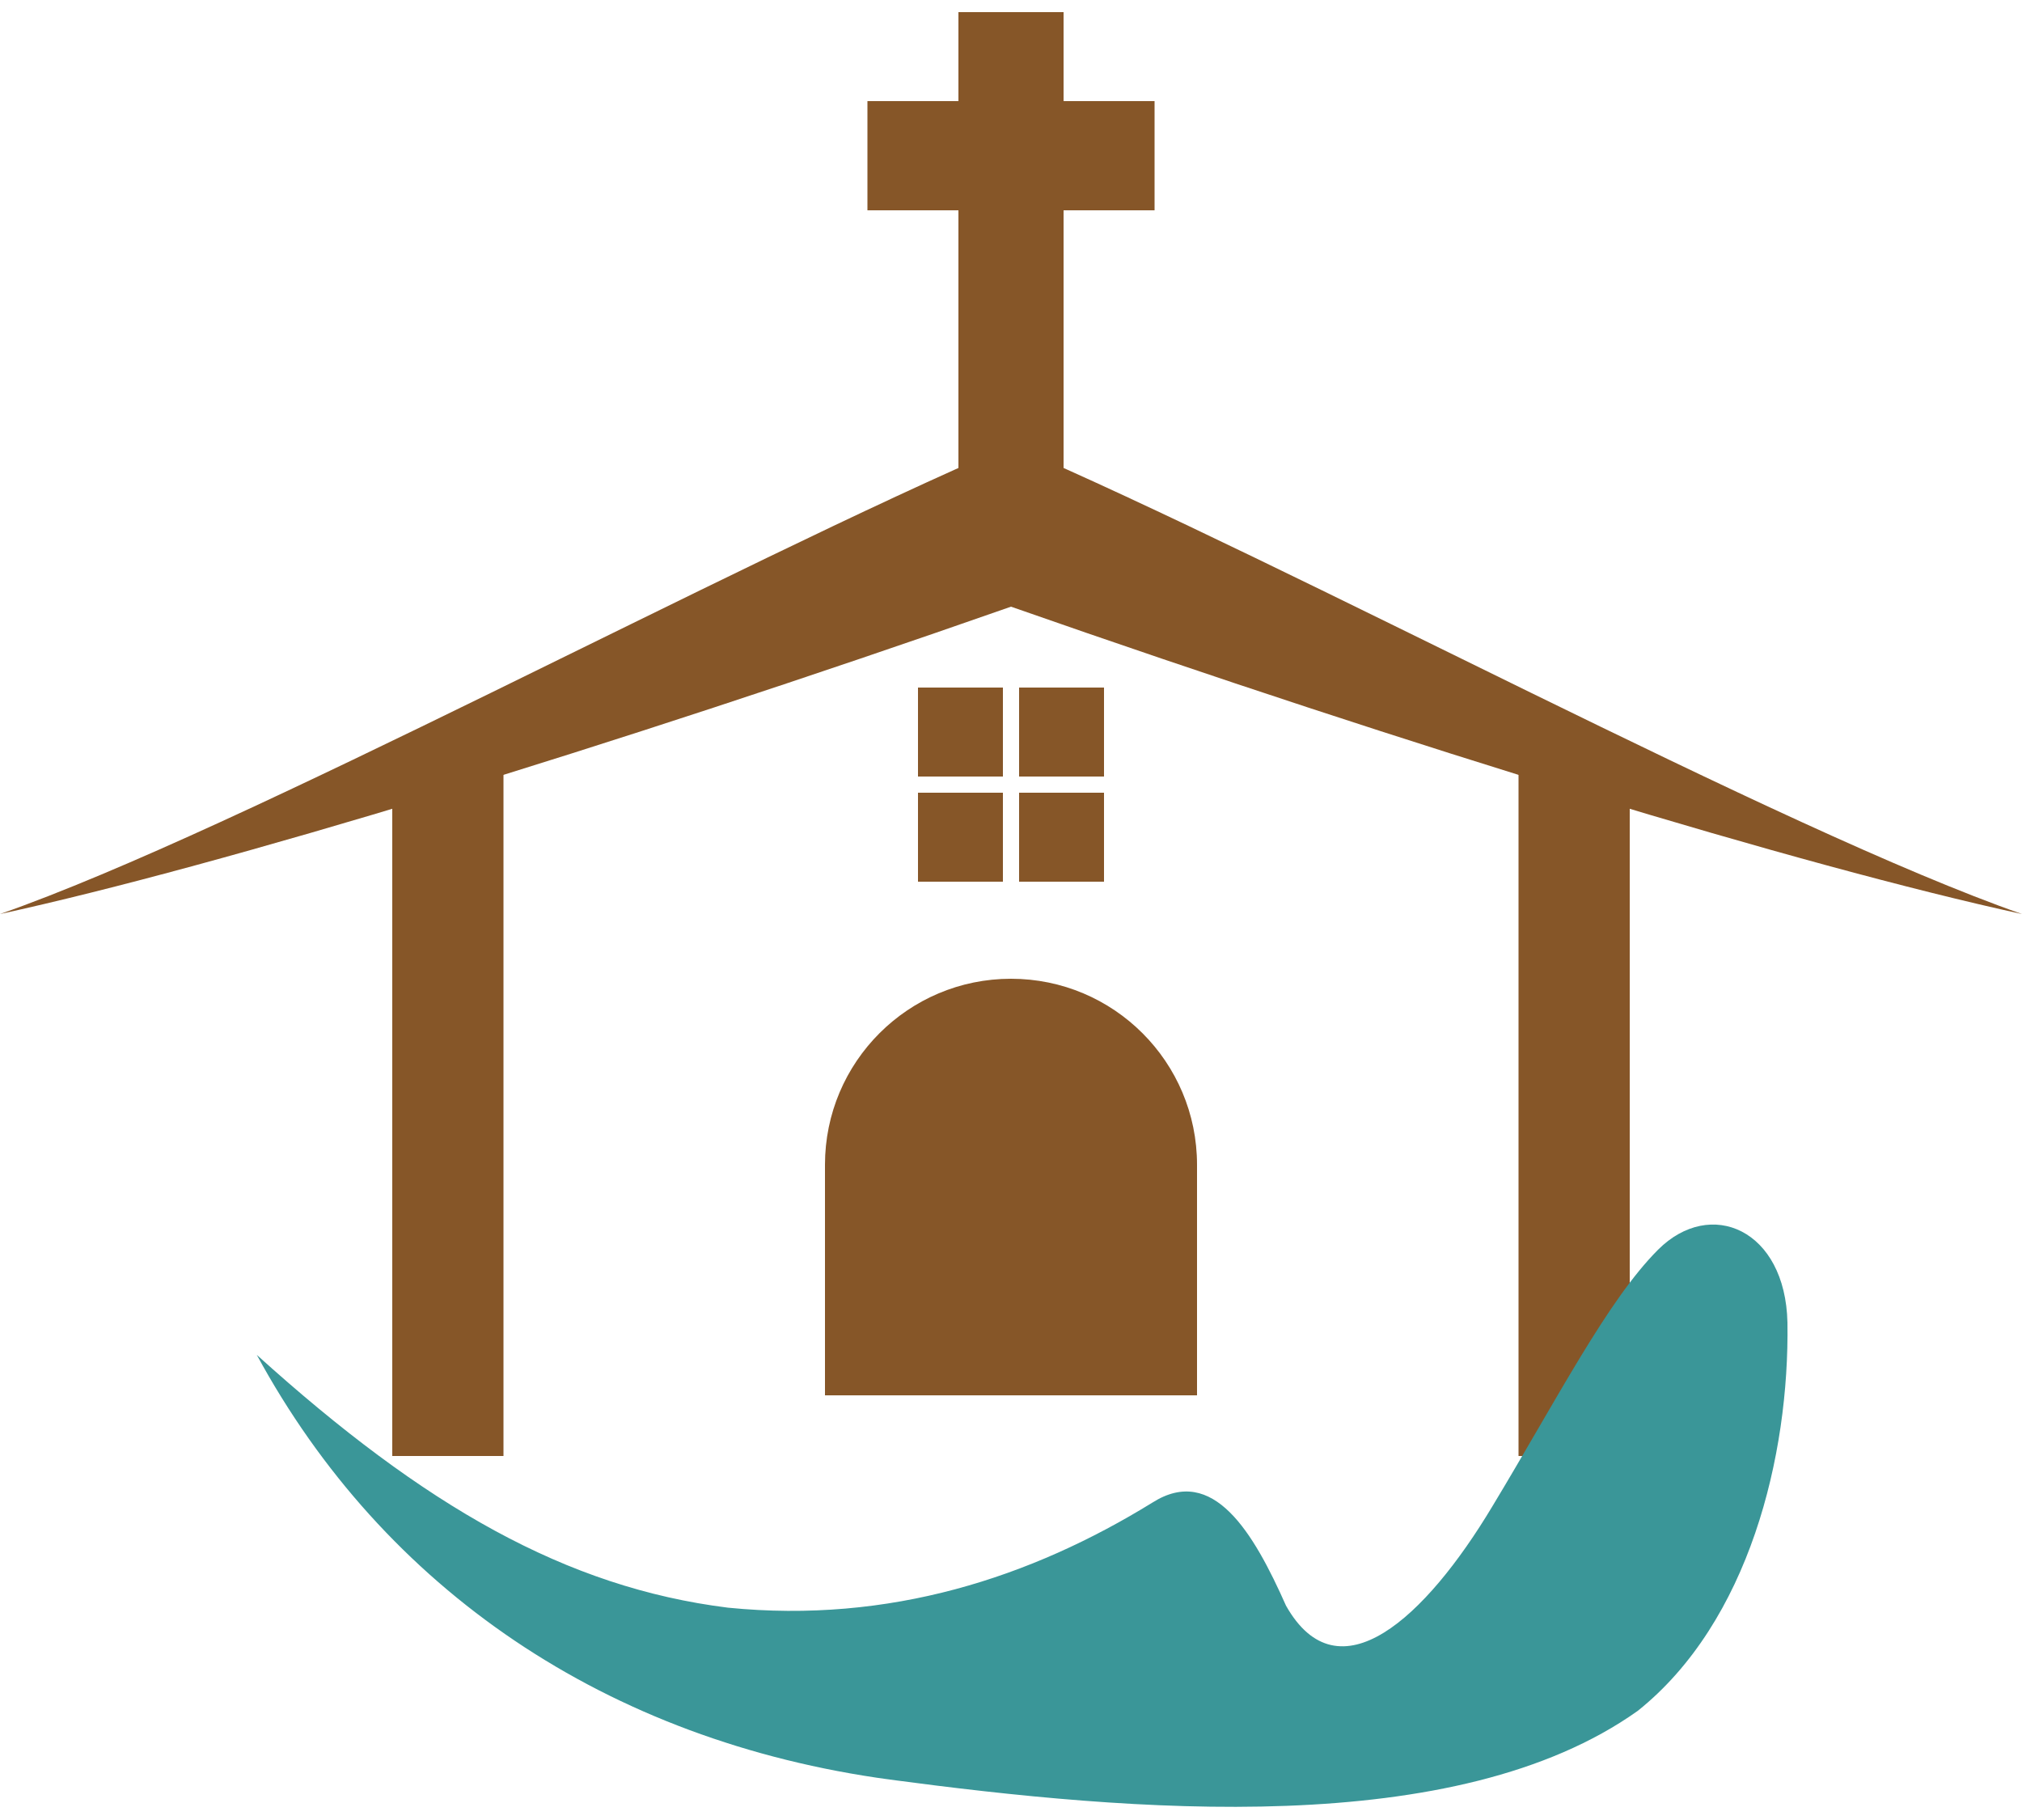
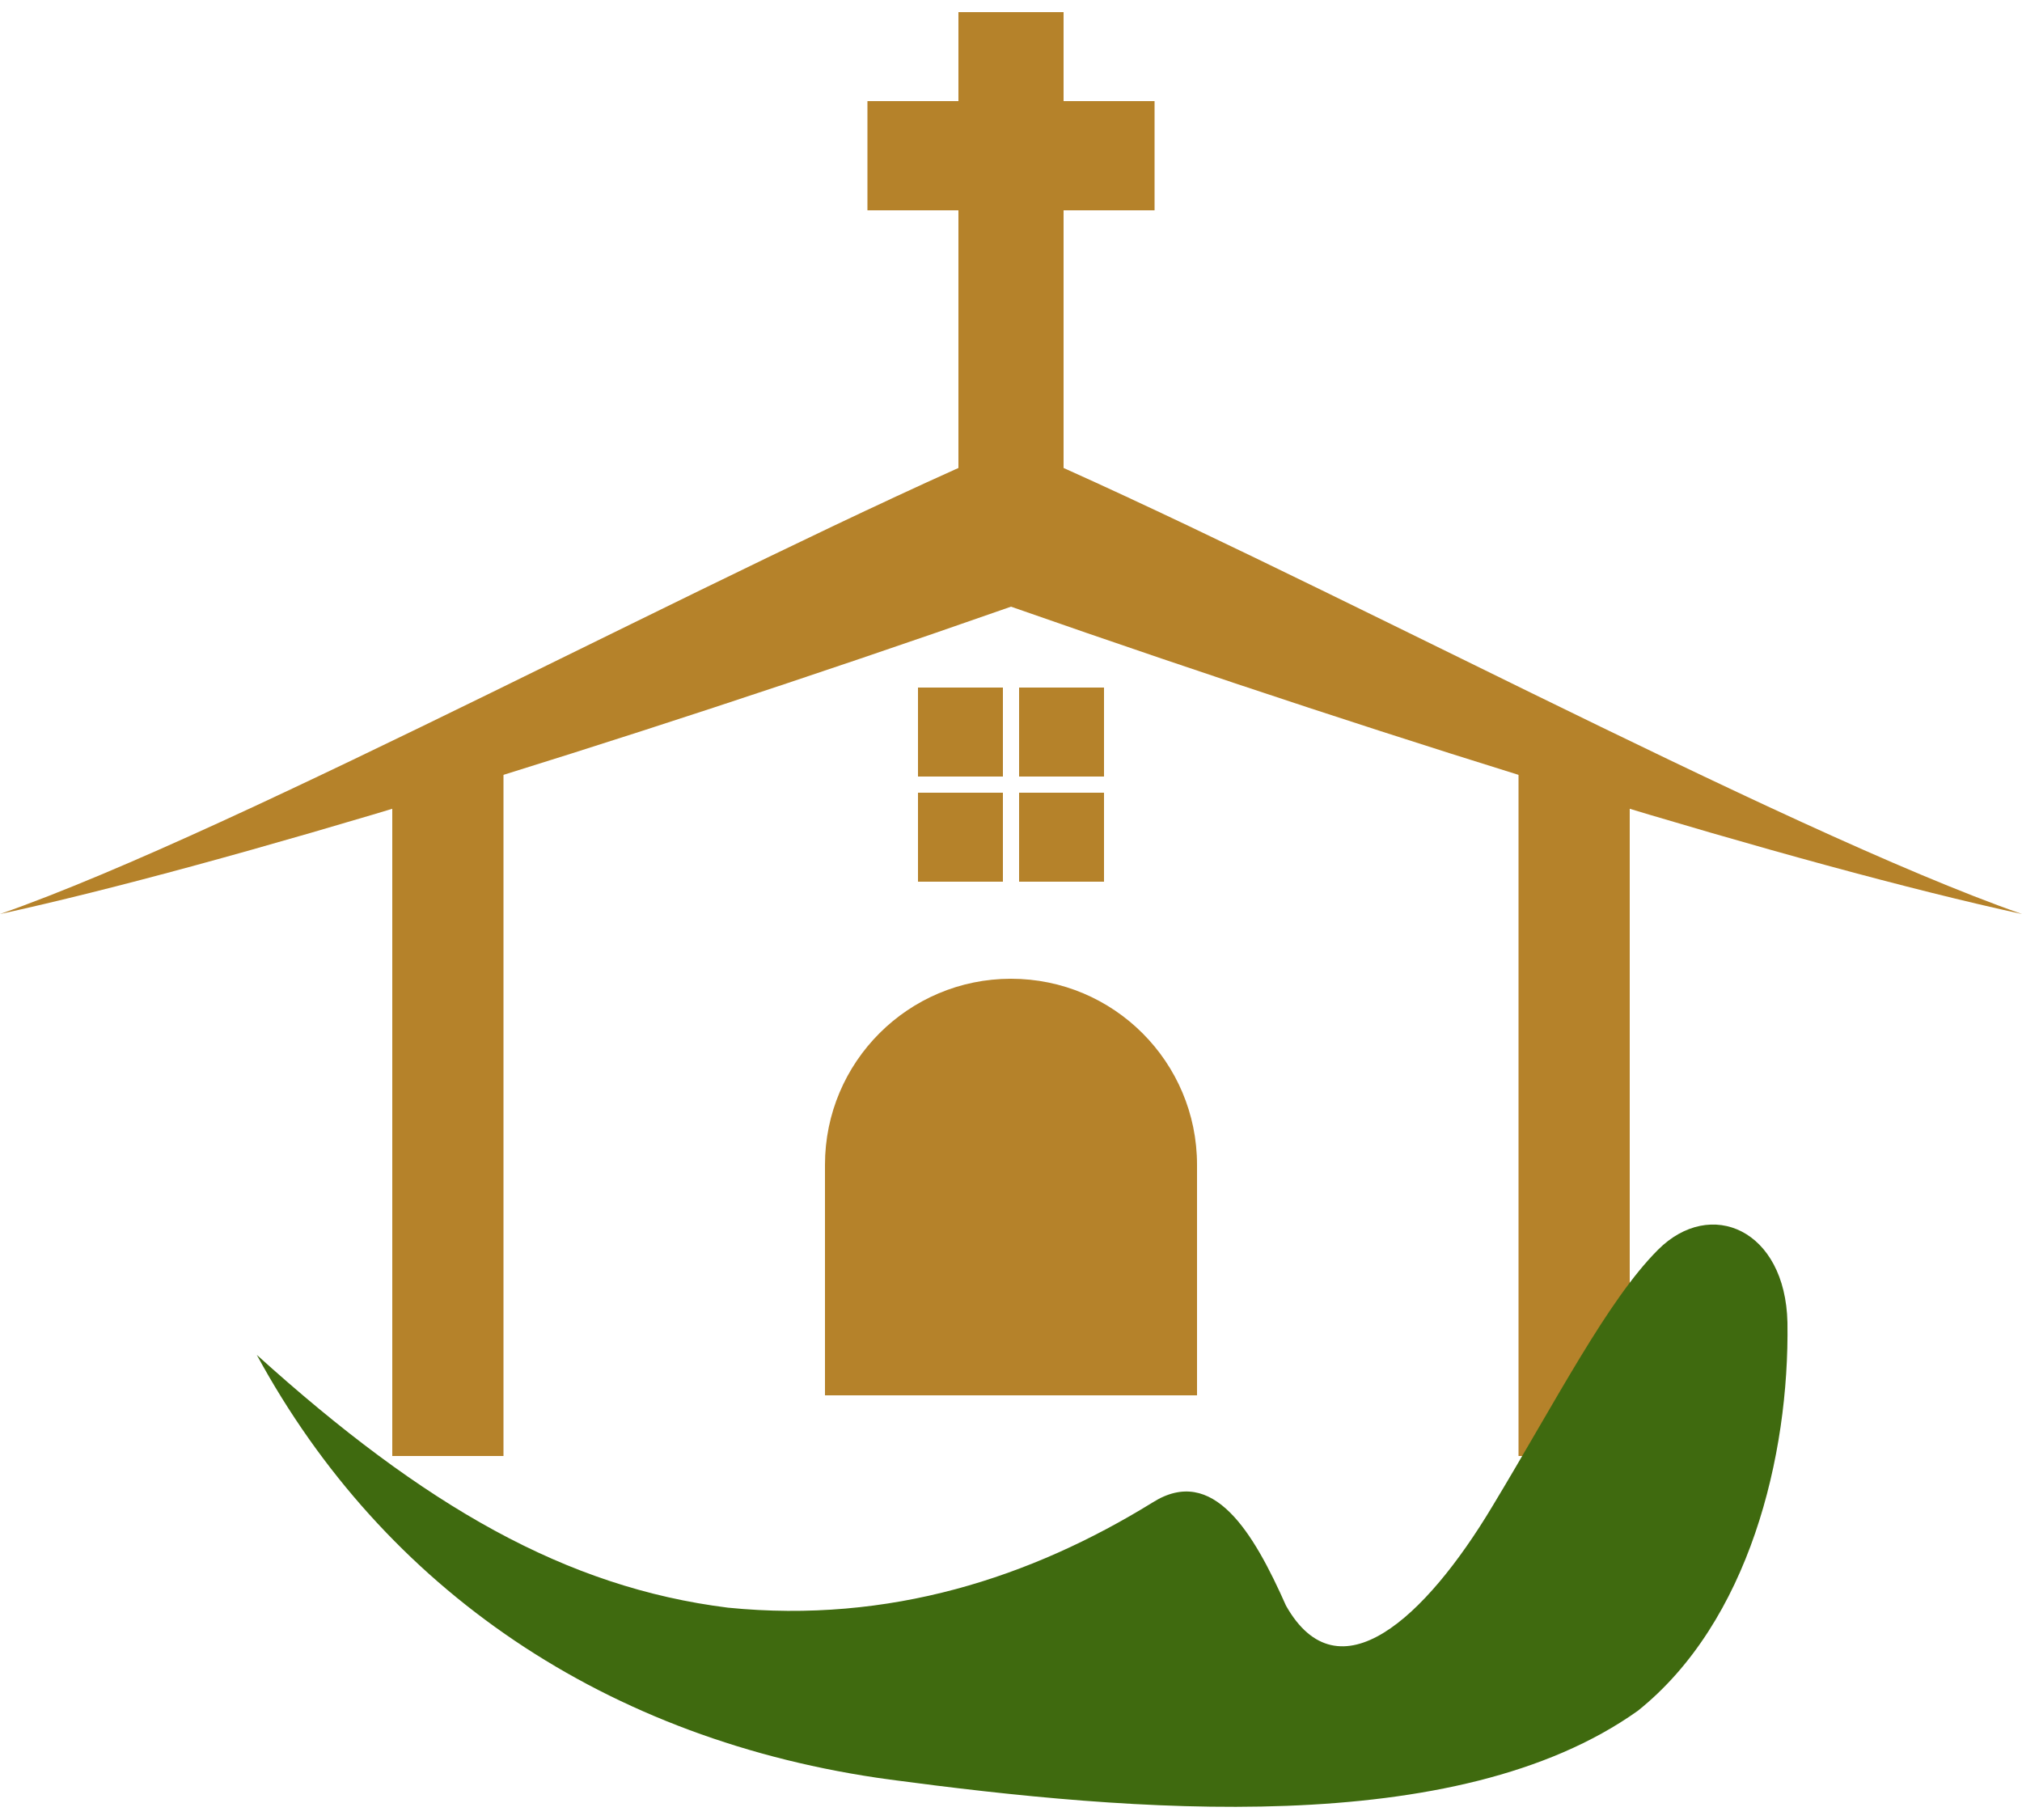
<svg xmlns="http://www.w3.org/2000/svg" width="100" height="90" viewBox="0 0 100 90" role="img" aria-label="Åkerögården">
  <g transform="translate(0.00,0.00) scale(1)">
-     <g fill="#865628">
+     <g fill="#b5822a">
      <path d="M47.4,0.6h5.2v23.5h-5.2z" />
      <path d="M42.9,5.0h14.2v5.4h-14.2z" />
      <path d="M50,22.0 C36,28.0 12,41.0 0,45.2       C11,42.8 30,37.0 50,30.0       C70,37.0 89,42.8 100,45.2       C88,41.0 64,28.0 50,22.0 Z" />
      <path d="M19.4,38h5.5v34h-5.5z" />
      <path d="M75.1,38h5.5v34h-5.5z" />
      <path d="M45.4,34h4.2v4.4h-4.2z" />
      <path d="M50.4,34h4.2v4.4h-4.2z" />
      <path d="M45.4,39.2h4.2v4.4h-4.2z" />
      <path d="M50.4,39.2h4.2v4.4h-4.2z" />
      <path d="M40.8,69V57.6 A9.2,9.2 0 0 1 59.2,57.6 V69 Z" />
    </g>
-     <path fill="#3a9698" d="M12.7,67.0       C21.0,74.5 28.0,78.5 36.0,79.5       C44.0,80.3 51.0,78.0 57.0,74.3       C60.0,72.4 62.0,75.8 63.6,79.4       C66.2,84.0 70.5,80.0 73.8,74.5       C77.0,69.2 79.5,64.3 82.0,61.8       C84.6,59.2 88.3,60.8 88.4,65.4       C88.5,72.0 86.5,80.2 81.0,84.6       C72.0,91.0 56.0,89.6 44.0,88.0       C30.0,86.1 19.0,78.6 12.7,67.0 Z" />
+     <path fill="#3f6a0f" d="M12.7,67.0       C21.0,74.5 28.0,78.5 36.0,79.5       C44.0,80.3 51.0,78.0 57.0,74.3       C60.0,72.4 62.0,75.8 63.6,79.4       C66.2,84.0 70.5,80.0 73.8,74.5       C77.0,69.2 79.5,64.3 82.0,61.8       C84.6,59.2 88.3,60.8 88.4,65.4       C88.5,72.0 86.5,80.2 81.0,84.6       C72.0,91.0 56.0,89.6 44.0,88.0       C30.0,86.1 19.0,78.6 12.7,67.0 Z" />
  </g>
</svg>
